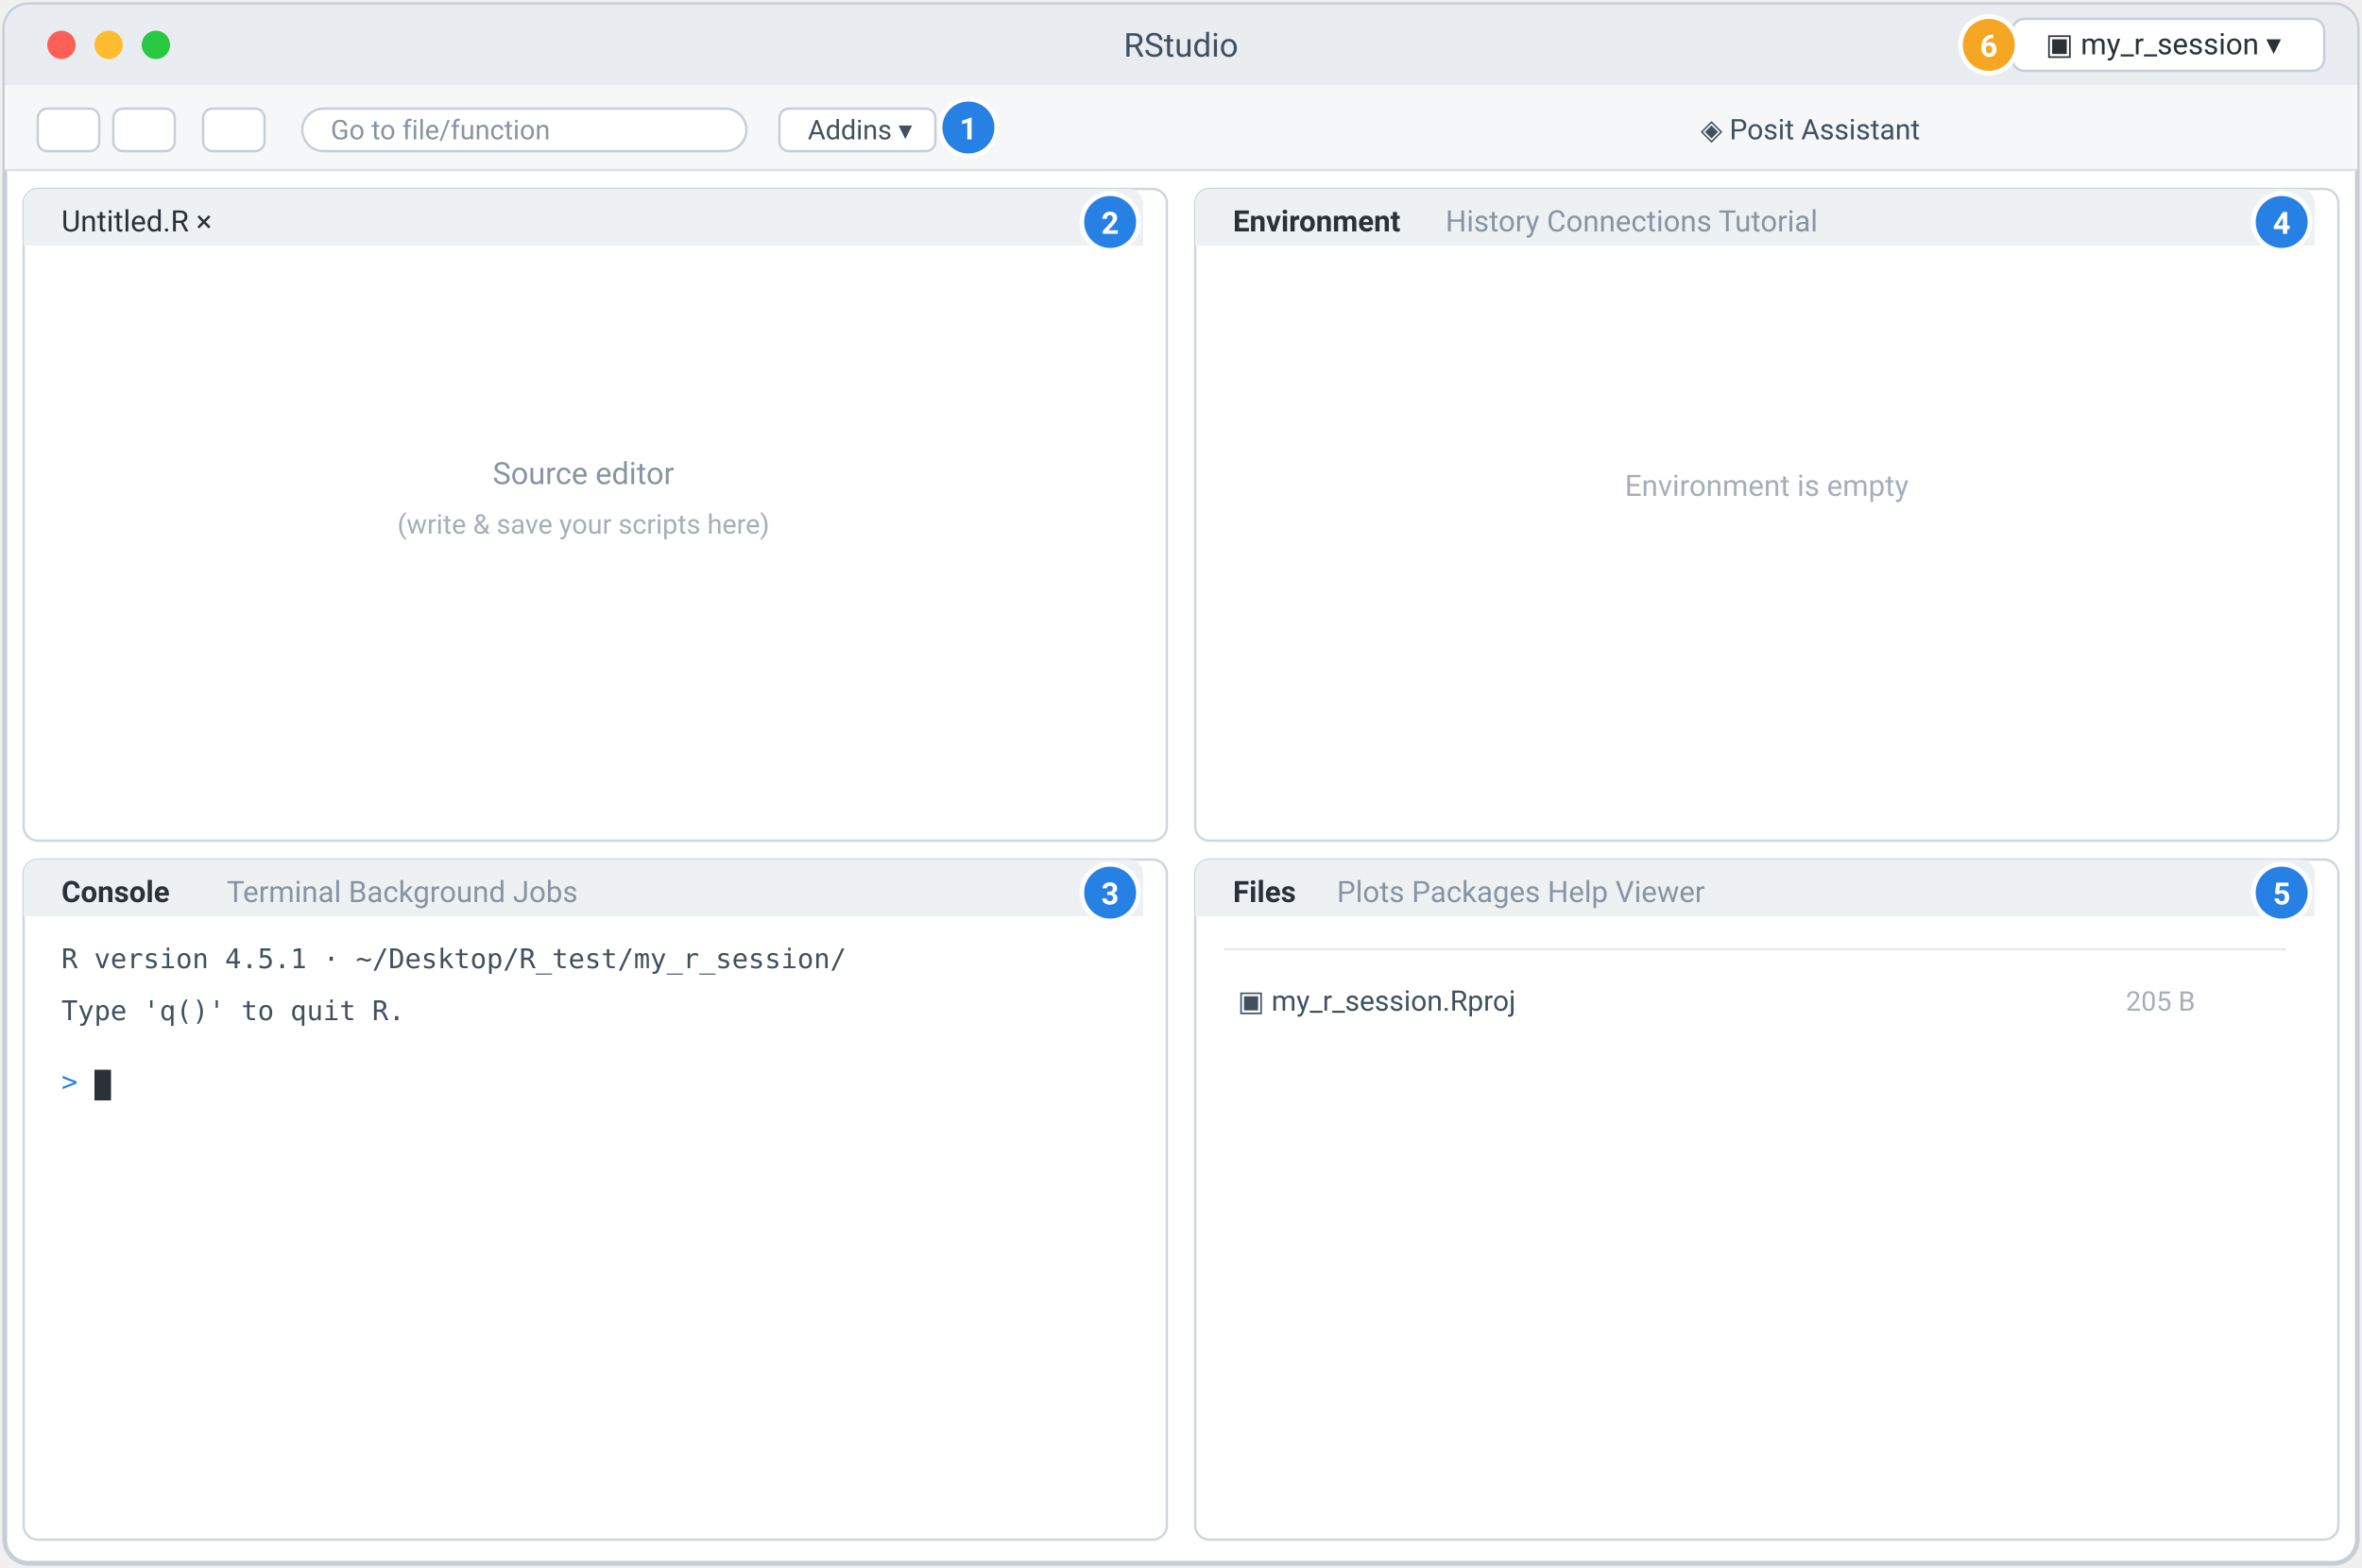
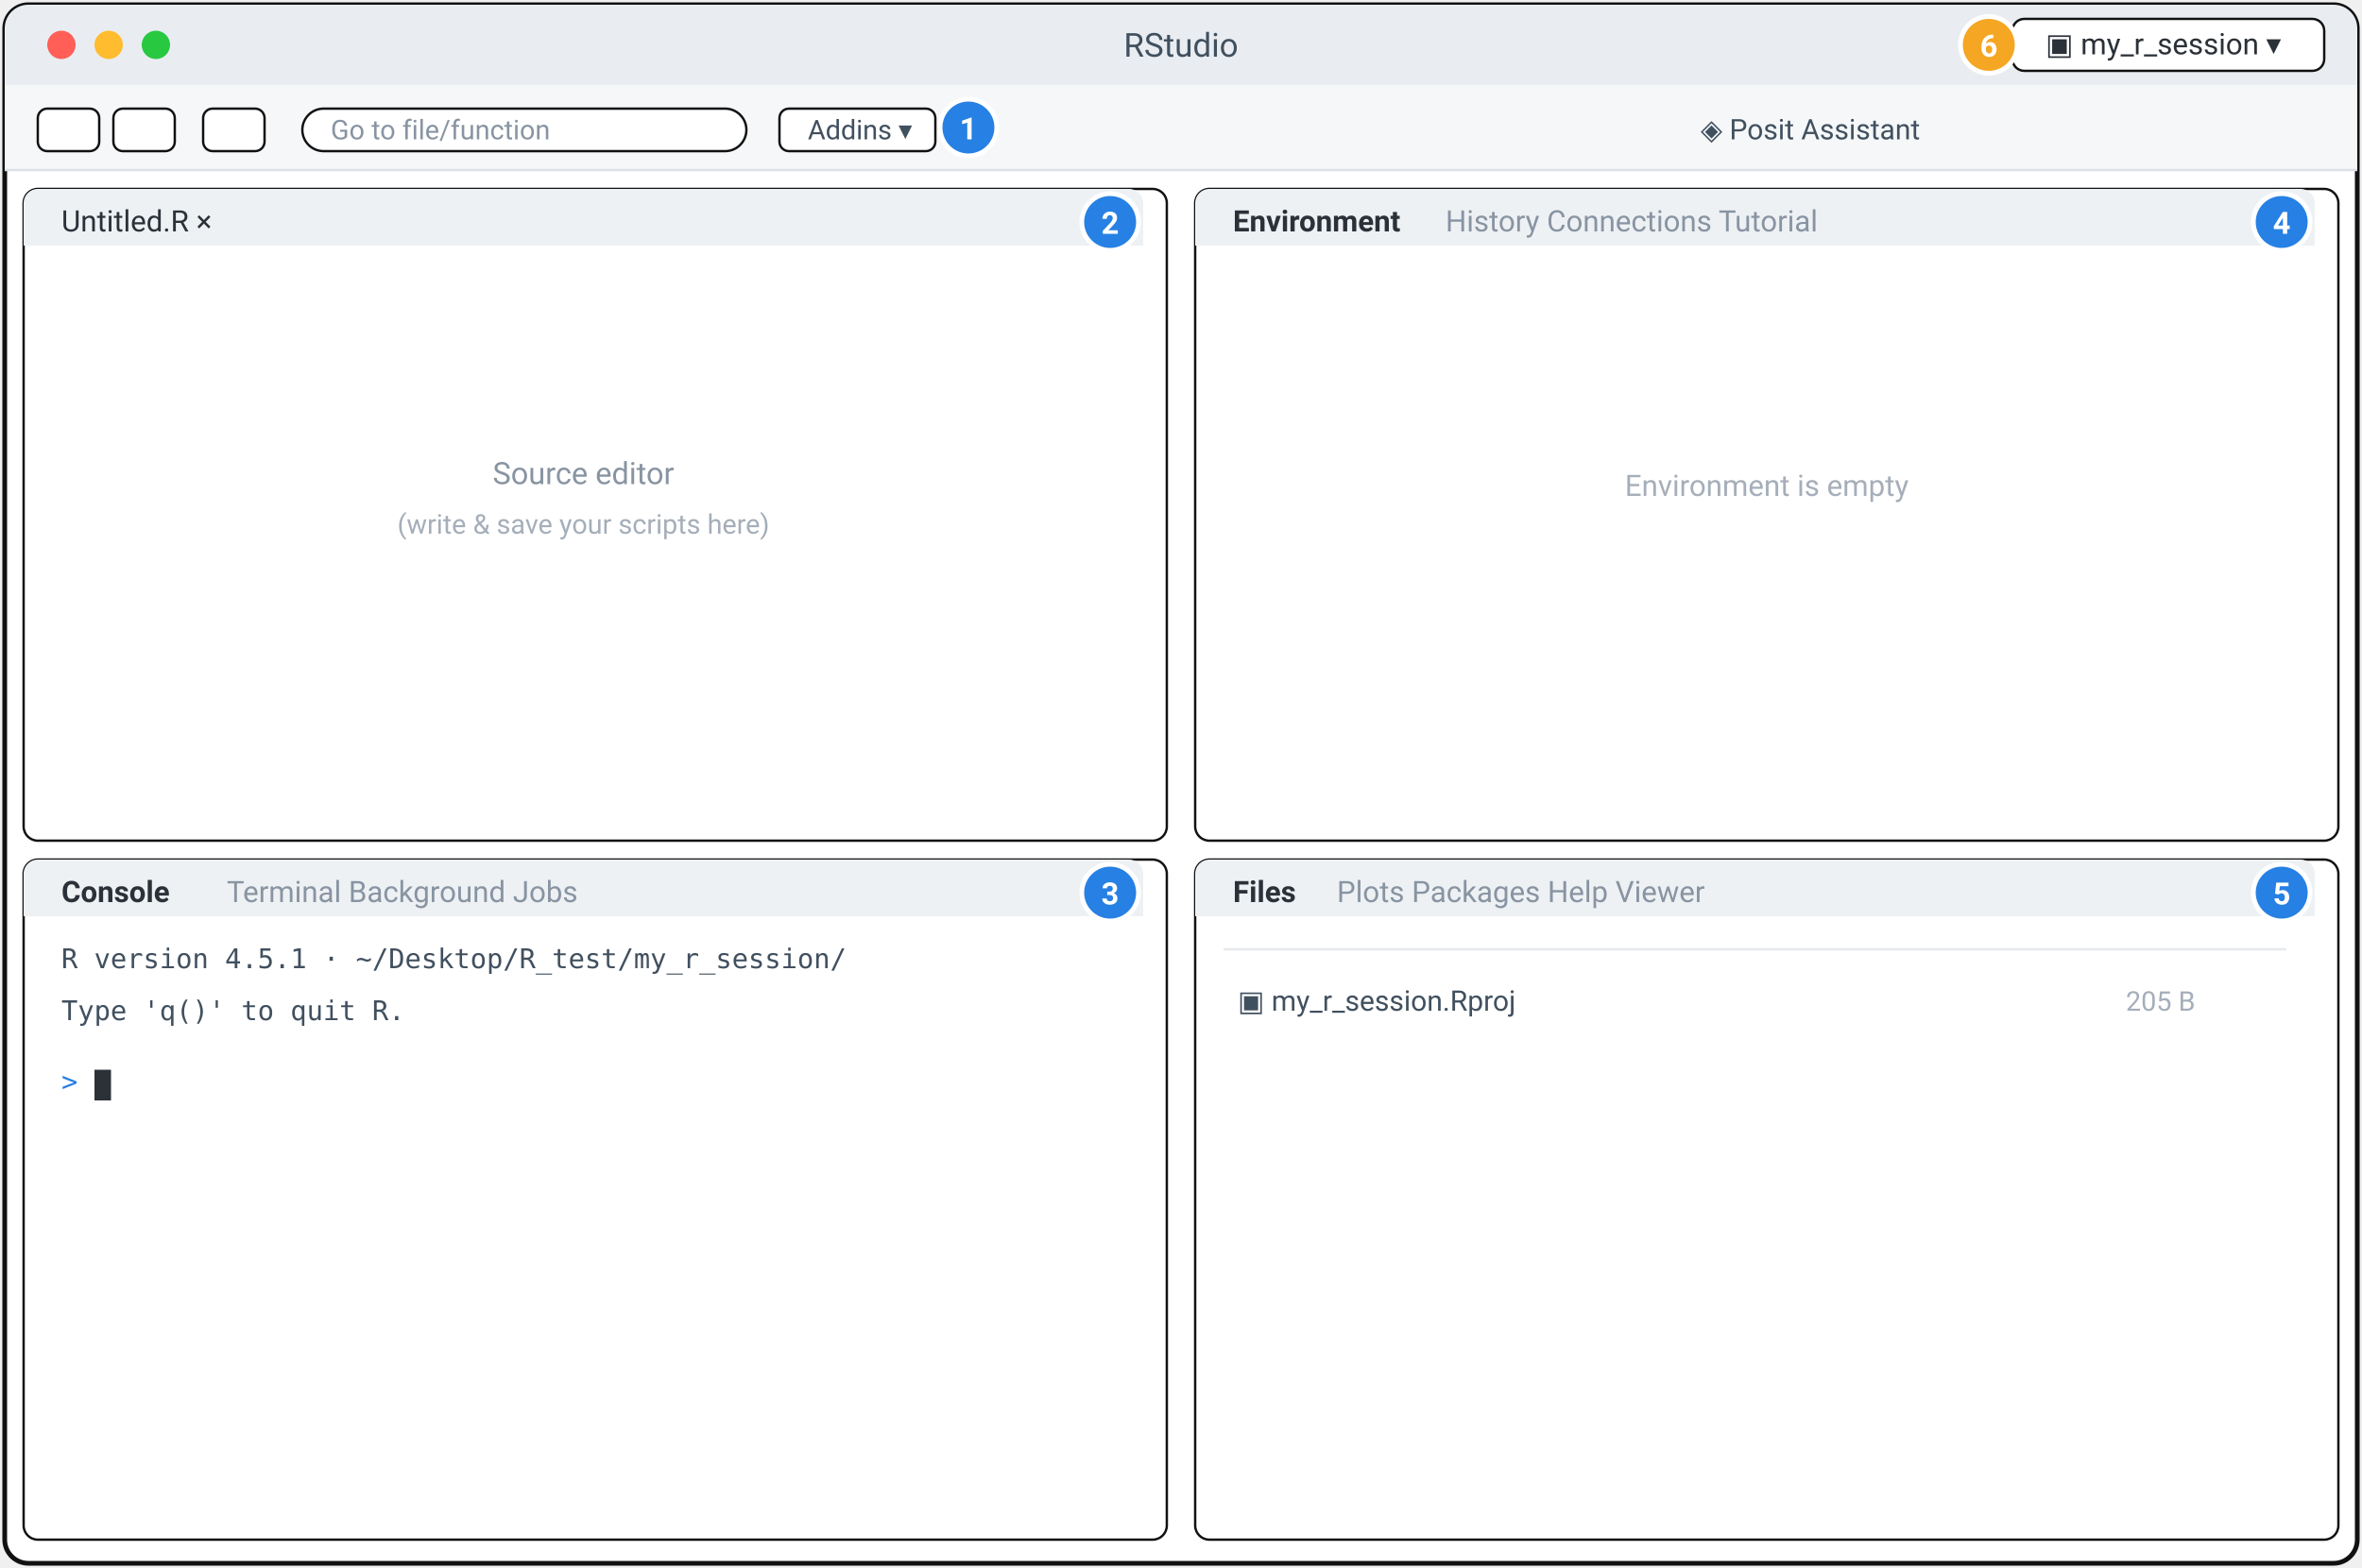
<svg xmlns="http://www.w3.org/2000/svg" viewBox="0 0 1000 664" font-family="-apple-system, Segoe UI, Roboto, Helvetica, Arial, sans-serif" role="img" aria-label="Labelled diagram of the RStudio window showing the toolbar, source editor, console, environment, and files panes.">
-   <rect x="2" y="2" width="996" height="660" rx="10" fill="#ffffff" stroke="#c7ced6" stroke-width="2" />
+   <rect x="2" y="2" width="996" height="660" rx="10" fill="#ffffff" stroke="#111111" stroke-width="2" />
  <path d="M2 12 A10 10 0 0 1 12 2 H988 A10 10 0 0 1 998 12 V36 H2 Z" fill="#e9edf1" />
  <circle cx="26" cy="19" r="6" fill="#ff5f57" />
  <circle cx="46" cy="19" r="6" fill="#febc2e" />
  <circle cx="66" cy="19" r="6" fill="#28c840" />
  <text x="500" y="24" text-anchor="middle" font-size="14" fill="#41505f">RStudio</text>
-   <rect x="852" y="8" width="132" height="22" rx="5" fill="#ffffff" stroke="#c7ced6" />
+   <rect x="852" y="8" width="132" height="22" rx="5" fill="#ffffff" stroke="#111111" />
  <text x="866" y="23" font-size="12.5" fill="#2b3138">▣ my_r_session ▾</text>
  <rect x="2" y="36" width="996" height="36" fill="#f5f7f9" />
  <line x1="2" y1="72" x2="998" y2="72" stroke="#dbe1e7" />
-   <g fill="#ffffff" stroke="#c7ced6">
+   <g fill="#ffffff" stroke="#111111">
    <rect x="16" y="46" width="26" height="18" rx="4" />
    <rect x="48" y="46" width="26" height="18" rx="4" />
    <rect x="86" y="46" width="26" height="18" rx="4" />
  </g>
-   <rect x="128" y="46" width="188" height="18" rx="9" fill="#ffffff" stroke="#c7ced6" />
+   <rect x="128" y="46" width="188" height="18" rx="9" fill="#ffffff" stroke="#111111" />
  <text x="140" y="59" font-size="11.5" fill="#8894a2">Go to file/function</text>
-   <rect x="330" y="46" width="66" height="18" rx="4" fill="#ffffff" stroke="#c7ced6" />
+   <rect x="330" y="46" width="66" height="18" rx="4" fill="#ffffff" stroke="#111111" />
  <text x="342" y="59" font-size="11.5" fill="#41505f">Addins ▾</text>
  <text x="720" y="59" font-size="12" fill="#41505f">◈ Posit Assistant</text>
-   <rect x="10" y="80" width="484" height="276" rx="6" fill="#ffffff" stroke="#cfd6dd" />
+   <rect x="10" y="80" width="484" height="276" rx="6" fill="#ffffff" stroke="#111111" />
  <path d="M10 86 A6 6 0 0 1 16 80 H478 A6 6 0 0 1 484 86 V104 H10 Z" fill="#eef1f4" />
  <text x="26" y="98" font-size="12.5" fill="#2b3138">Untitled.R  ×</text>
  <text x="247" y="205" text-anchor="middle" font-size="13" fill="#8894a2">Source editor</text>
  <text x="247" y="226" text-anchor="middle" font-size="11.5" fill="#a5aeb9">(write &amp; save your scripts here)</text>
-   <rect x="10" y="364" width="484" height="288" rx="6" fill="#ffffff" stroke="#cfd6dd" />
+   <rect x="10" y="364" width="484" height="288" rx="6" fill="#ffffff" stroke="#111111" />
  <path d="M10 370 A6 6 0 0 1 16 364 H478 A6 6 0 0 1 484 370 V388 H10 Z" fill="#eef1f4" />
  <text x="26" y="382" font-size="12.5" fill="#2b3138" font-weight="600">Console</text>
  <text x="96" y="382" font-size="12.5" fill="#8894a2">Terminal   Background Jobs</text>
  <g font-family="ui-monospace, Menlo, Consolas, monospace" font-size="11.5" fill="#41505f">
    <text x="26" y="410">R version 4.5.1 · ~/Desktop/R_test/my_r_session/</text>
    <text x="26" y="432">Type 'q()' to quit R.</text>
    <text x="26" y="462" fill="#2780e3">&gt;</text>
    <rect x="40" y="453" width="7" height="13" fill="#2b3138" />
  </g>
-   <rect x="506" y="80" width="484" height="276" rx="6" fill="#ffffff" stroke="#cfd6dd" />
+   <rect x="506" y="80" width="484" height="276" rx="6" fill="#ffffff" stroke="#111111" />
  <path d="M506 86 A6 6 0 0 1 512 80 H974 A6 6 0 0 1 980 86 V104 H506 Z" fill="#eef1f4" />
  <text x="522" y="98" font-size="12.5" fill="#2b3138" font-weight="600">Environment</text>
  <text x="612" y="98" font-size="12.5" fill="#8894a2">History   Connections   Tutorial</text>
  <text x="748" y="210" text-anchor="middle" font-size="12.5" fill="#a5aeb9">Environment is empty</text>
-   <rect x="506" y="364" width="484" height="288" rx="6" fill="#ffffff" stroke="#cfd6dd" />
+   <rect x="506" y="364" width="484" height="288" rx="6" fill="#ffffff" stroke="#111111" />
  <path d="M506 370 A6 6 0 0 1 512 364 H974 A6 6 0 0 1 980 370 V388 H506 Z" fill="#eef1f4" />
  <text x="522" y="382" font-size="12.5" fill="#2b3138" font-weight="600">Files</text>
  <text x="566" y="382" font-size="12.5" fill="#8894a2">Plots   Packages   Help   Viewer</text>
  <line x1="518" y1="402" x2="968" y2="402" stroke="#e6eaee" />
  <text x="524" y="428" font-size="12" fill="#41505f">▣ my_r_session.Rproj</text>
  <text x="900" y="428" font-size="11.5" fill="#a5aeb9">205 B</text>
  <g font-size="13" font-weight="700" fill="#ffffff" text-anchor="middle">
    <circle cx="410" cy="54" r="12" fill="#2780e3" stroke="#ffffff" stroke-width="2" />
    <text x="410" y="59">1</text>
    <circle cx="470" cy="94" r="12" fill="#2780e3" stroke="#ffffff" stroke-width="2" />
    <text x="470" y="99">2</text>
    <circle cx="470" cy="378" r="12" fill="#2780e3" stroke="#ffffff" stroke-width="2" />
    <text x="470" y="383">3</text>
    <circle cx="966" cy="94" r="12" fill="#2780e3" stroke="#ffffff" stroke-width="2" />
    <text x="966" y="99">4</text>
    <circle cx="966" cy="378" r="12" fill="#2780e3" stroke="#ffffff" stroke-width="2" />
    <text x="966" y="383">5</text>
    <circle cx="842" cy="19" r="12" fill="#f5a623" stroke="#ffffff" stroke-width="2" />
    <text x="842" y="24">6</text>
  </g>
</svg>
